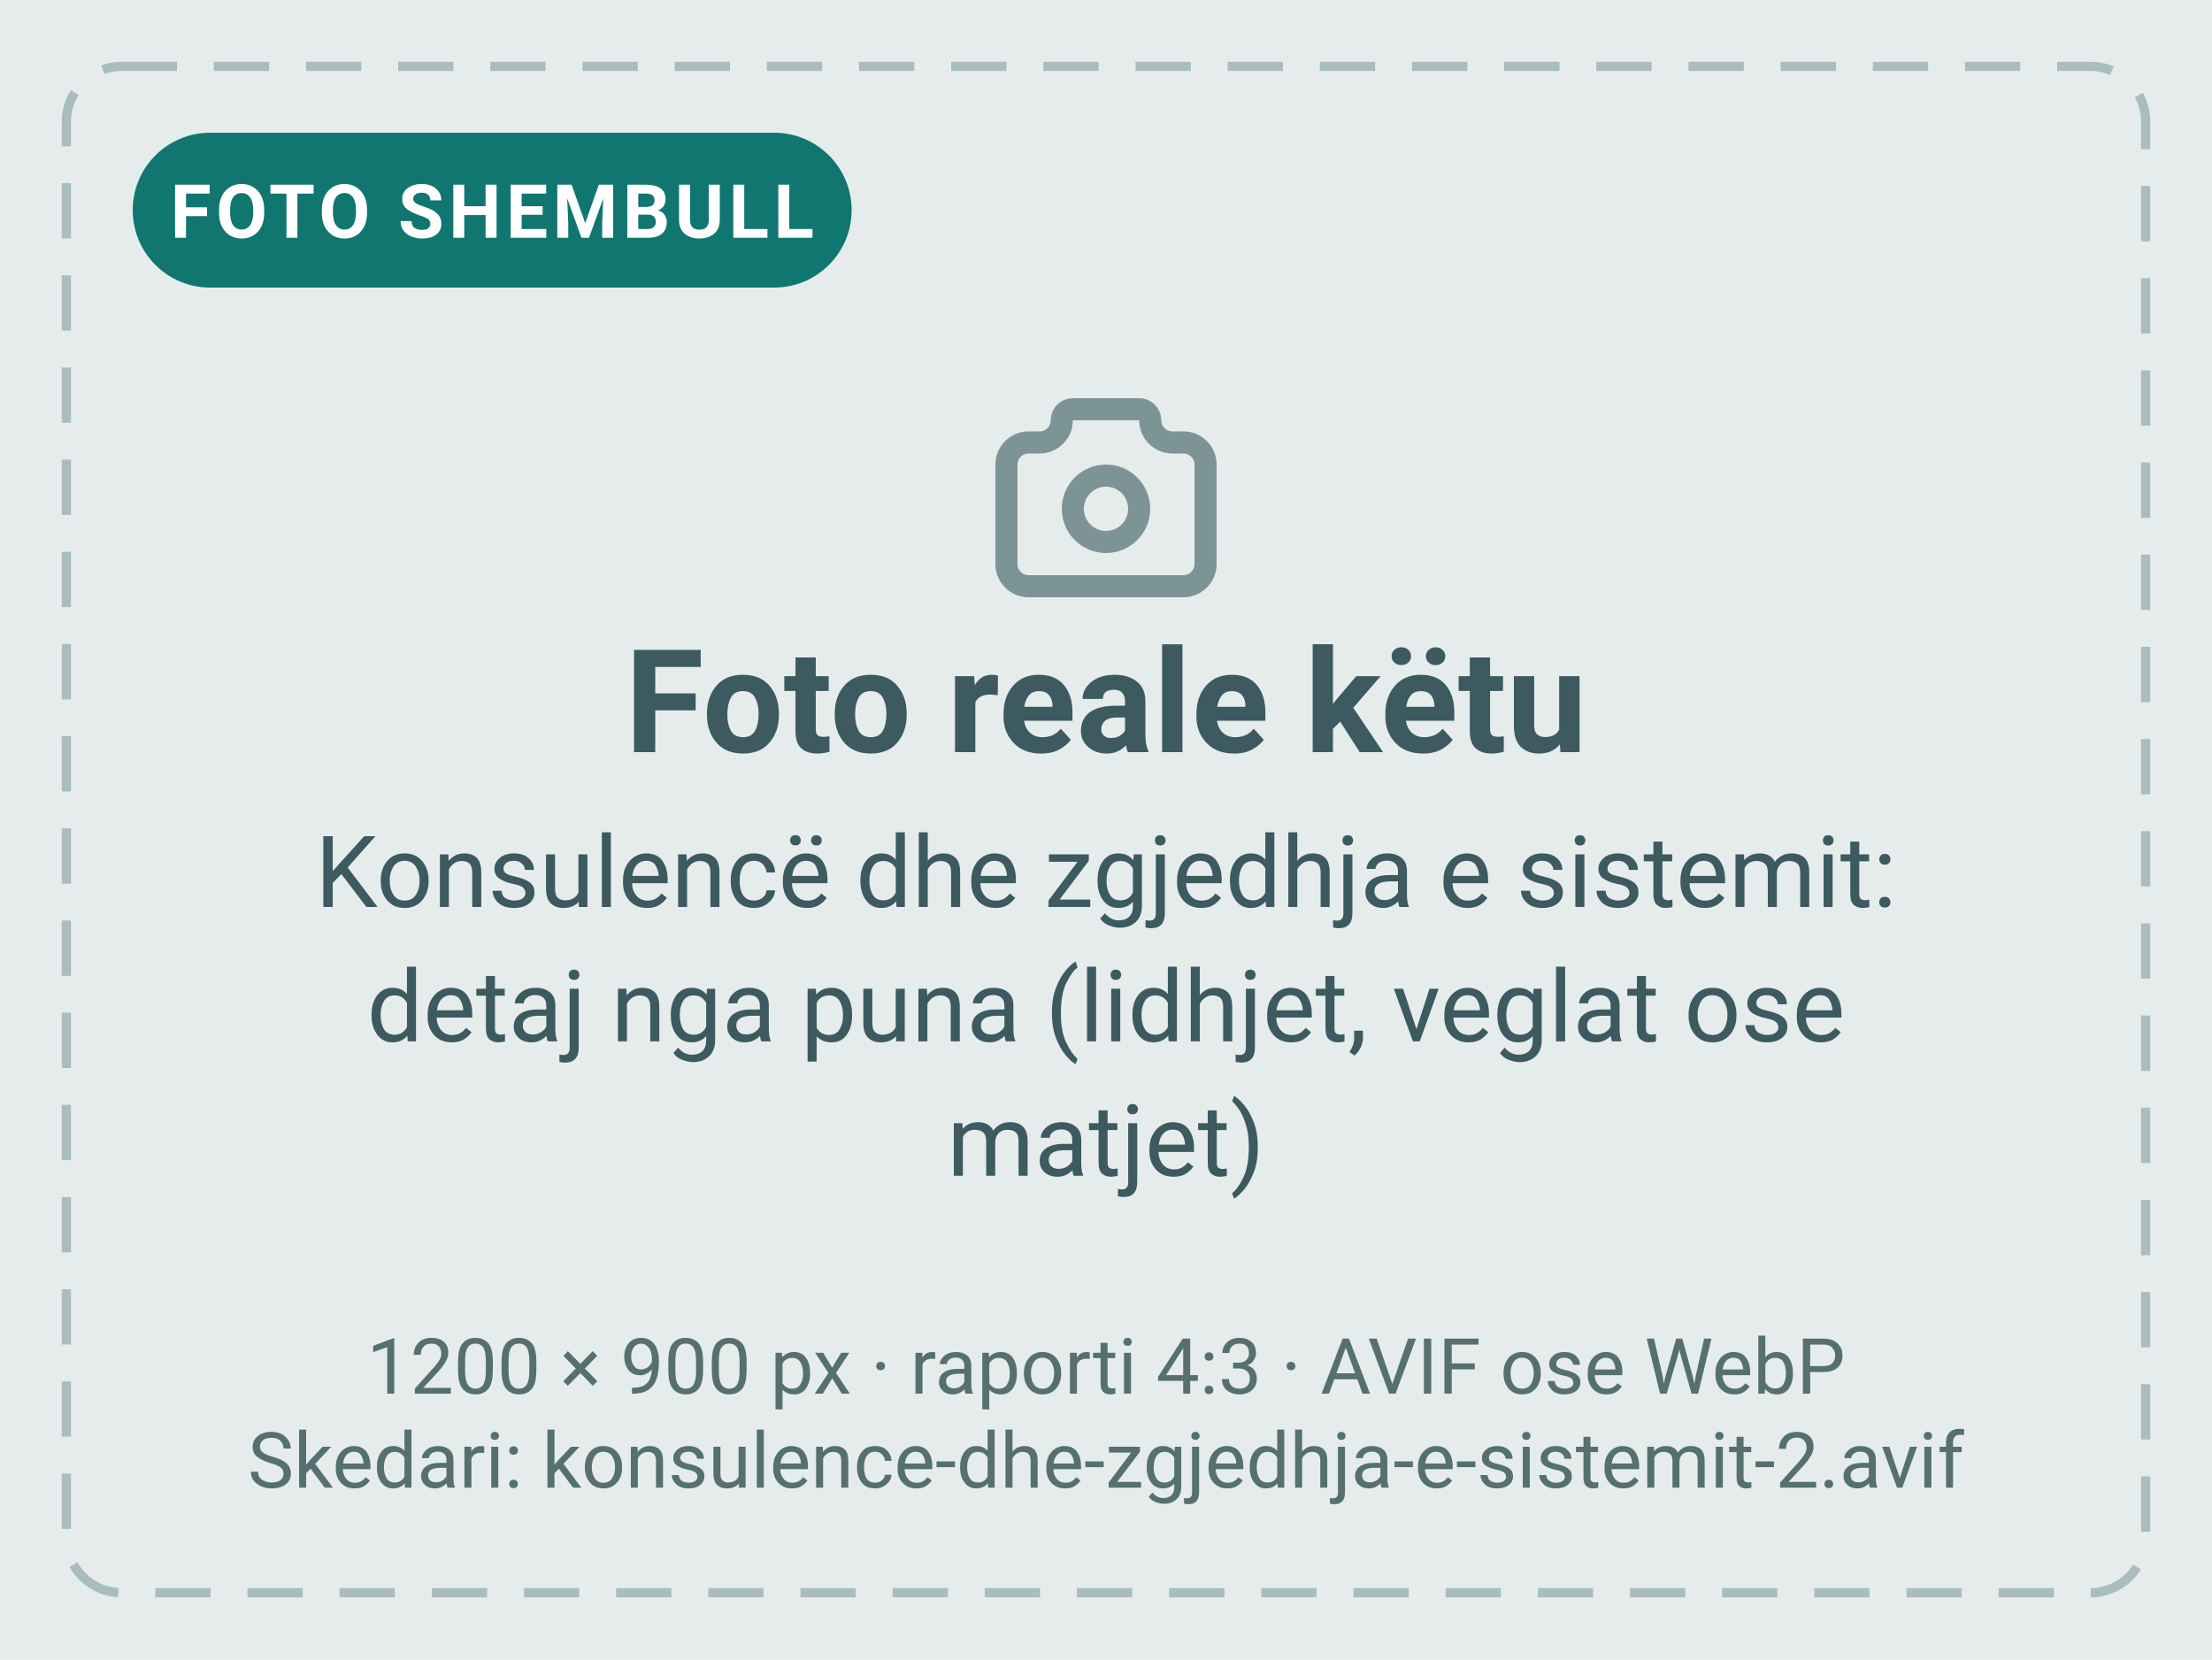
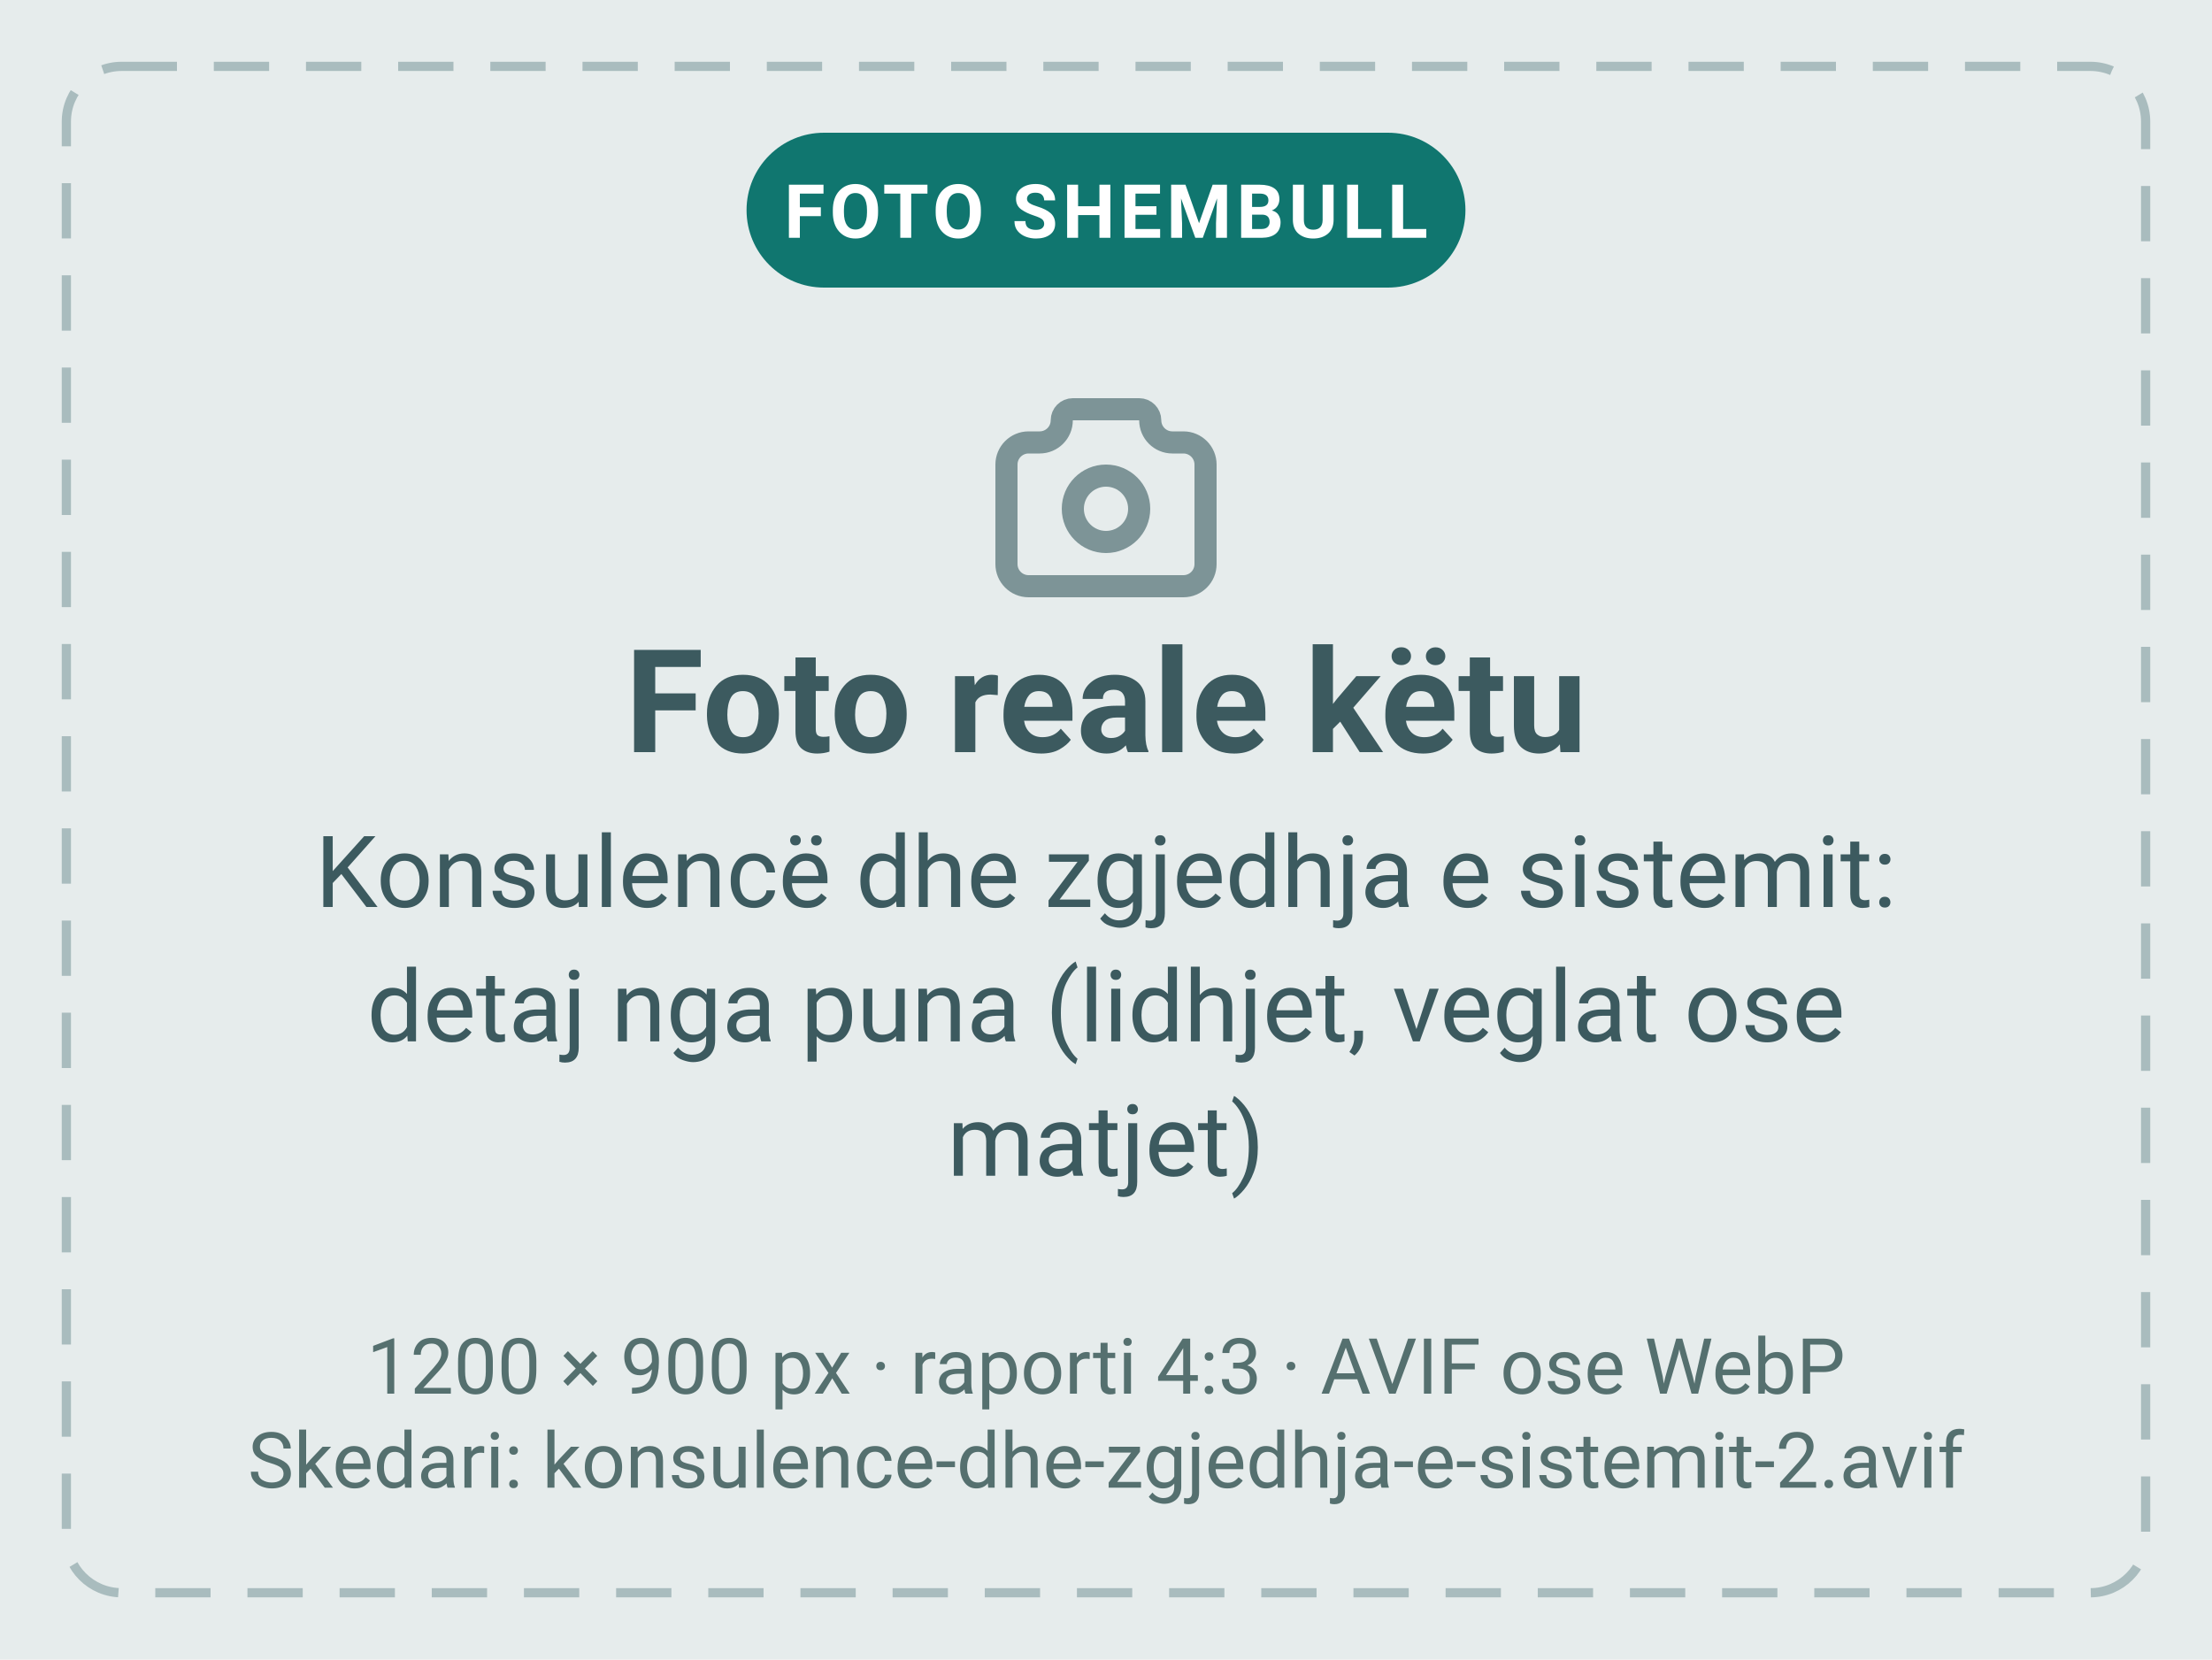
<svg xmlns="http://www.w3.org/2000/svg" width="1200" height="900" viewBox="0 0 1200 900">
  <rect width="1200" height="900" fill="#e6ecec" />
  <rect x="36" y="36" width="1128" height="828" rx="30" fill="none" stroke="#a9bcbe" stroke-width="5" stroke-dasharray="30 20" />
-   <rect x="72" y="72" width="390" height="84" rx="42" fill="#10766f" />
-   <text x="267" y="129" text-anchor="middle" font-family="'Segoe UI', Roboto, system-ui, sans-serif" font-size="40.5" font-weight="700" letter-spacing="2.5" fill="#ffffff">FOTO SHEMBULL</text>
+   <rect x="405" y="72" width="390" height="84" rx="42" fill="#10766f" />
+   <text x="600" y="129" text-anchor="middle" font-family="'Segoe UI', Roboto, system-ui, sans-serif" font-size="40.5" font-weight="700" letter-spacing="2.5" fill="#ffffff">FOTO SHEMBULL</text>
  <g transform="translate(528 198) scale(6)" fill="none" stroke="#7d9497" stroke-width="2" stroke-linecap="round" stroke-linejoin="round">
    <path d="M5 7h1a2 2 0 0 0 2 -2a1 1 0 0 1 1 -1h6a1 1 0 0 1 1 1a2 2 0 0 0 2 2h1a2 2 0 0 1 2 2v9a2 2 0 0 1 -2 2h-14a2 2 0 0 1 -2 -2v-9a2 2 0 0 1 2 -2" />
    <path d="M9 13a3 3 0 1 0 6 0a3 3 0 0 0 -6 0" />
  </g>
  <text x="600" y="408" text-anchor="middle" font-family="'Segoe UI', Roboto, system-ui, sans-serif" font-size="78" font-weight="600" fill="#3c5a5f">Foto reale këtu</text>
  <text x="600" y="492" text-anchor="middle" font-family="'Segoe UI', Roboto, system-ui, sans-serif" font-size="54" fill="#3c5a5f">Konsulencë dhe zgjedhja e sistemit:</text>
  <text x="600" y="564.9" text-anchor="middle" font-family="'Segoe UI', Roboto, system-ui, sans-serif" font-size="54" fill="#3c5a5f">detaj nga puna (lidhjet, veglat ose</text>
  <text x="600" y="637.8" text-anchor="middle" font-family="'Segoe UI', Roboto, system-ui, sans-serif" font-size="54" fill="#3c5a5f">matjet)</text>
  <text x="600" y="756" text-anchor="middle" font-family="'Segoe UI', Roboto, system-ui, sans-serif" font-size="42" fill="#55706f">1200 × 900 px · raporti 4:3 · AVIF ose WebP</text>
  <text x="600" y="807" text-anchor="middle" font-family="'Segoe UI', Roboto, system-ui, sans-serif" font-size="42" fill="#55706f">Skedari: konsulence-dhe-zgjedhja-e-sistemit-2.avif</text>
</svg>
